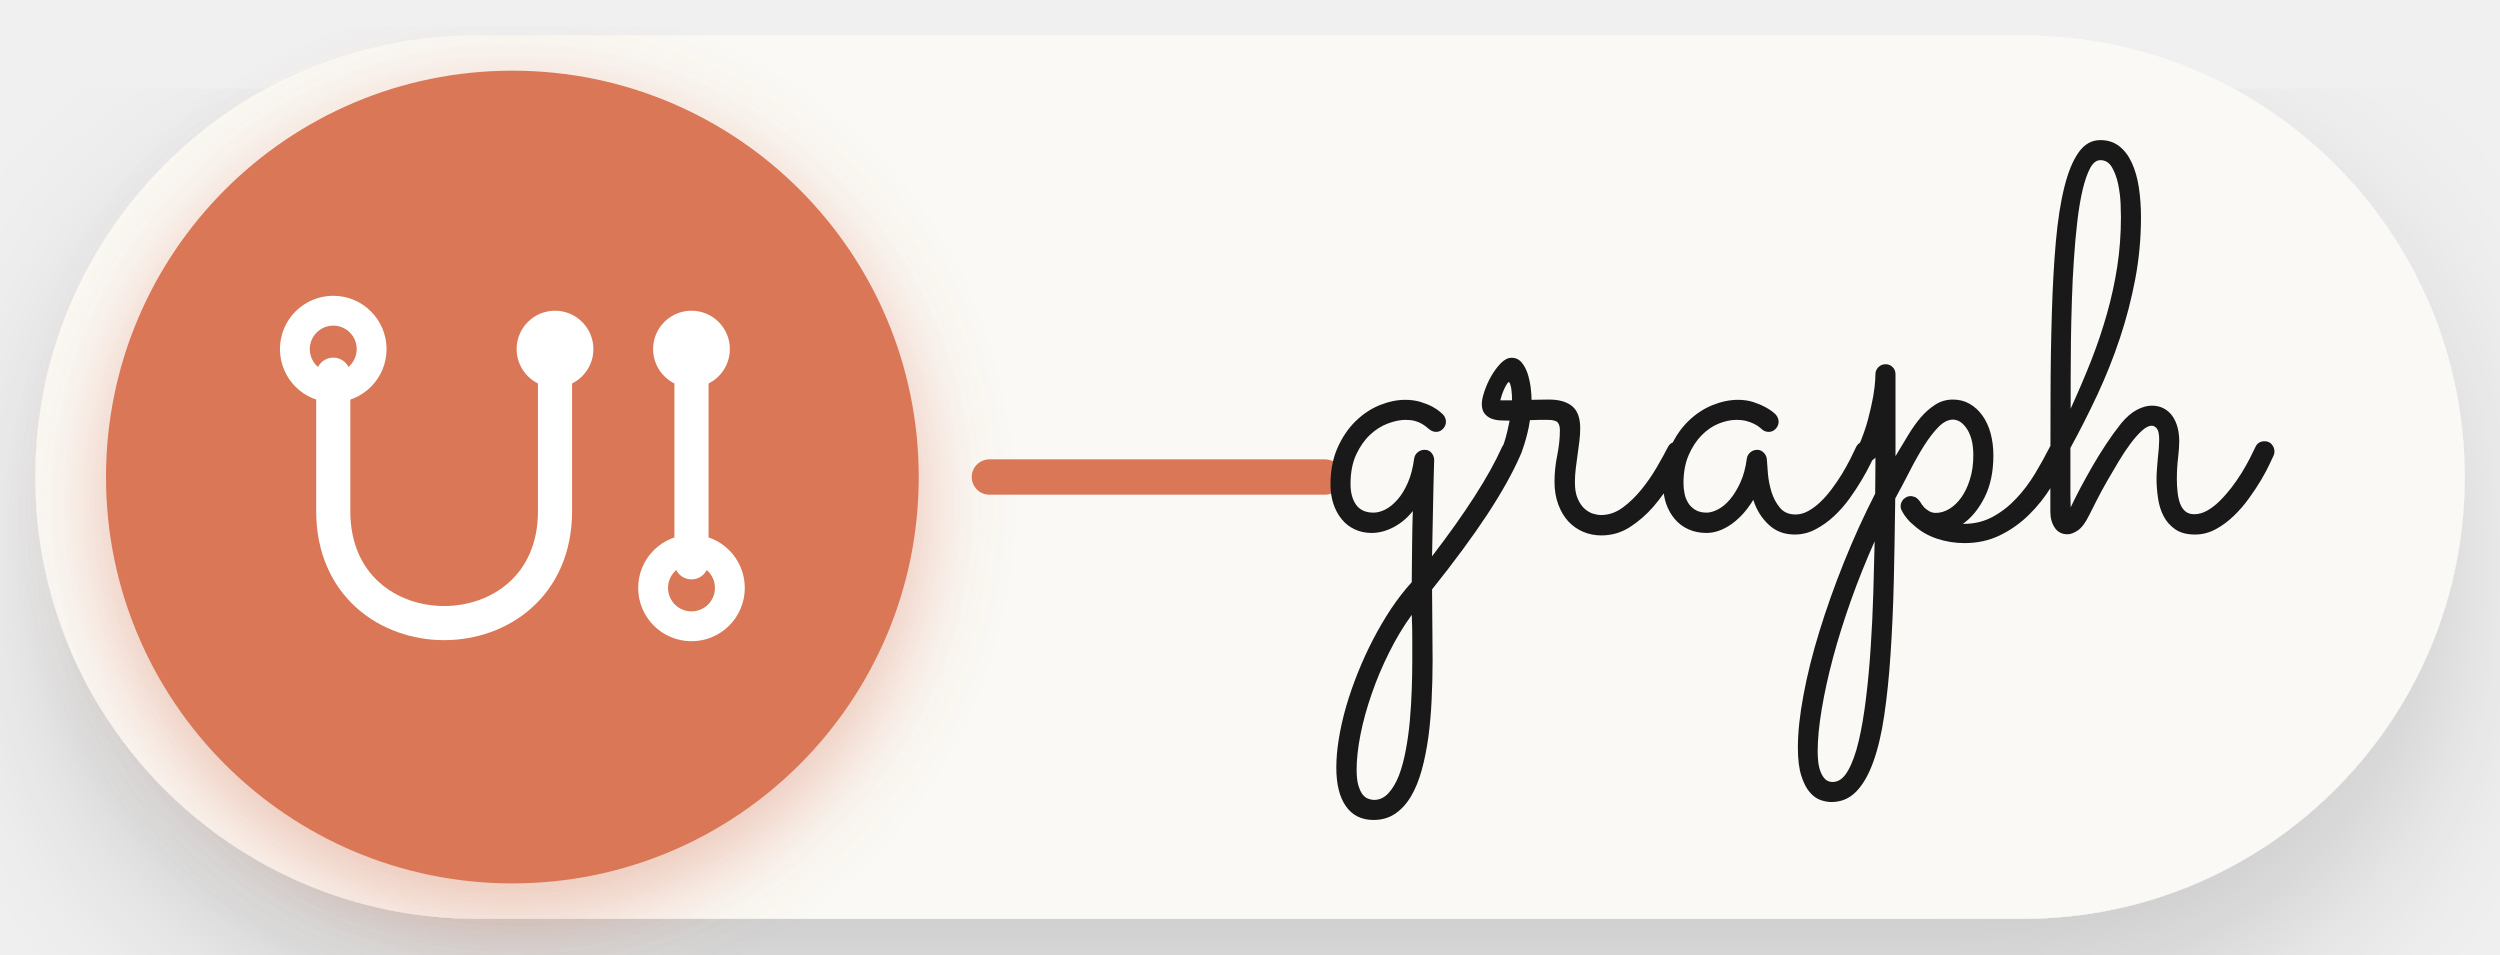
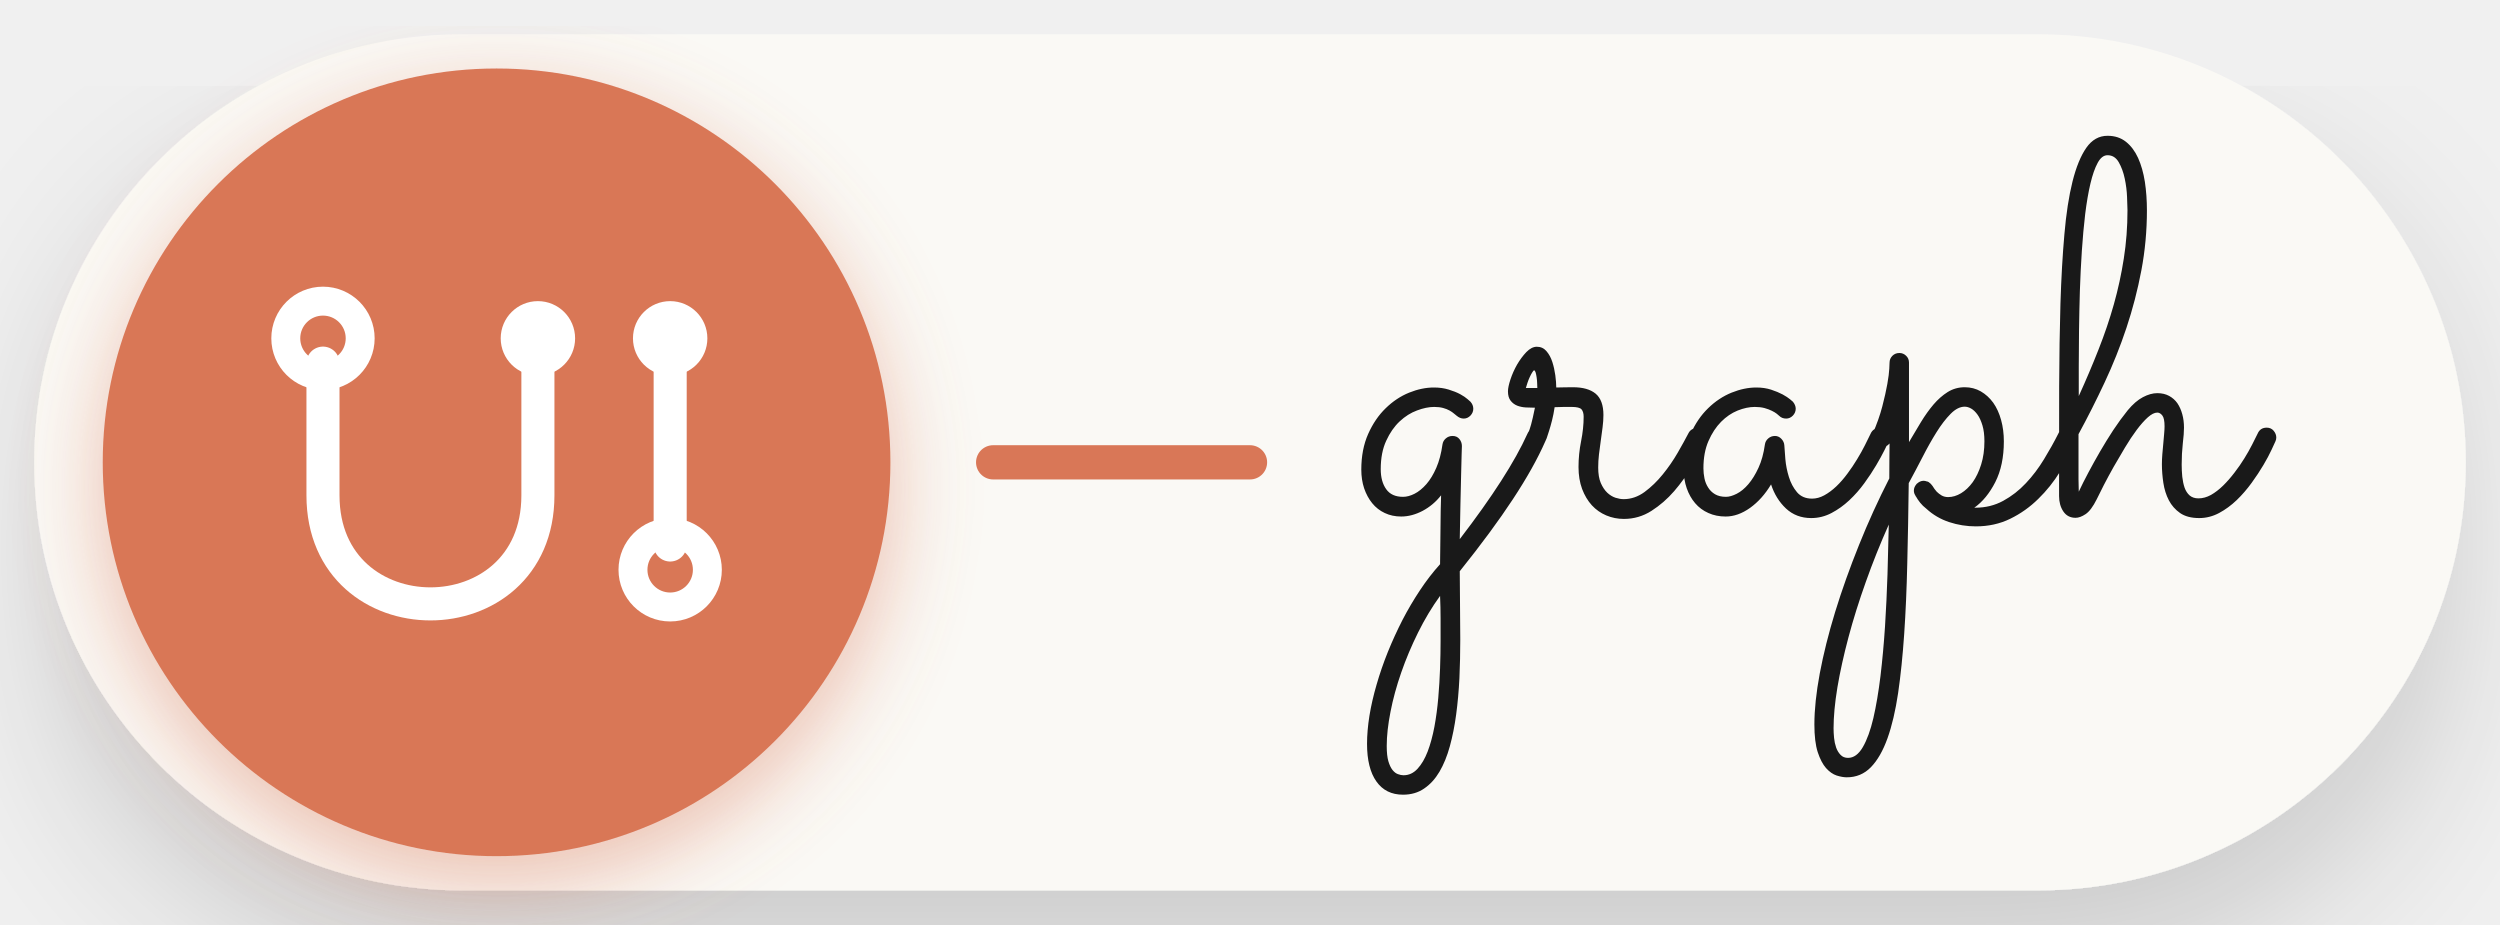
- <svg xmlns="http://www.w3.org/2000/svg" width="283" height="108" viewBox="0 0 283 108" role="img" aria-label="UI-graph">
+ <svg xmlns="http://www.w3.org/2000/svg" width="292" height="108" viewBox="0 0 292 108" role="img" aria-label="UI-graph">
  <defs>
    <filter id="pill" x="-20%" y="-40%" width="140%" height="200%">
      <feDropShadow dx="0" dy="10" stdDeviation="10" flood-color="#191919" flood-opacity="0.16" />
    </filter>
    <filter id="knob" x="-40%" y="-40%" width="180%" height="200%">
      <feDropShadow dx="0" dy="3" stdDeviation="5" flood-color="#D97757" flood-opacity="0.45" />
    </filter>
  </defs>
-   <rect x="4" y="4" width="275" height="100" rx="50" fill="#FAF9F5" filter="url(#pill)" />
+   <rect x="4" y="4" width="284" height="100" rx="50" fill="#FAF9F5" filter="url(#pill)" />
  <circle cx="58" cy="54" r="46" fill="#D97757" filter="url(#knob)" />
  <svg x="30" y="31.5" width="56" height="45" viewBox="0 0 116 92" fill="none">
    <path d="M16 22 V54 C16 89, 68 89, 68 54 V22" stroke="#fff" stroke-width="8" stroke-linecap="round" fill="none" />
    <circle cx="16" cy="16" r="9" fill="none" stroke="#fff" stroke-width="7" />
    <circle cx="68" cy="16" r="9" fill="#fff" />
    <path d="M100 22 V66" stroke="#fff" stroke-width="8" stroke-linecap="round" />
    <circle cx="100" cy="16" r="9" fill="#fff" />
    <circle cx="100" cy="72" r="9" fill="none" stroke="#fff" stroke-width="7" />
  </svg>
-   <path d="M112 54 H150" stroke="#D97757" stroke-width="4" stroke-linecap="round" />
-   <path d="M162.11 62.97Q167.80 55.55 170.01 50.65Q170.16 50.31 170.42 50.15Q170.68 49.98 171.01 49.98Q171.52 49.98 171.86 50.33Q172.19 50.68 172.19 51.13Q172.19 51.34 172.10 51.55Q170.77 54.58 168.32 58.30Q165.86 62.03 162.11 66.72Q162.11 68.63 162.14 70.54Q162.17 72.44 162.17 74.71Q162.17 76.98 162.06 79.21Q161.96 81.43 161.69 83.45Q161.41 85.46 160.94 87.17Q160.47 88.88 159.73 90.14Q158.99 91.39 157.95 92.10Q156.90 92.82 155.48 92.82Q153.45 92.82 152.36 91.27Q151.27 89.73 151.27 86.88Q151.27 85.37 151.56 83.60Q151.85 81.83 152.39 79.95Q152.94 78.07 153.71 76.15Q154.48 74.23 155.42 72.41Q156.36 70.60 157.46 68.93Q158.57 67.27 159.81 65.90Q159.84 63.78 159.85 61.70Q159.87 59.61 159.93 57.85Q159.02 59 157.77 59.67Q156.51 60.33 155.27 60.33Q154.21 60.33 153.35 59.92Q152.48 59.52 151.88 58.77Q151.27 58.03 150.94 57.03Q150.61 56.03 150.61 54.85Q150.61 52.49 151.41 50.69Q152.21 48.89 153.45 47.68Q154.69 46.47 156.19 45.86Q157.69 45.26 159.08 45.26Q160.02 45.26 160.81 45.50Q161.59 45.74 162.15 46.04Q162.71 46.35 163.02 46.62Q163.32 46.89 163.35 46.92Q163.68 47.29 163.68 47.74Q163.68 48.19 163.35 48.54Q163.02 48.89 162.56 48.89Q162.14 48.89 161.75 48.56Q161.63 48.47 161.43 48.30Q161.23 48.13 160.91 47.95Q160.60 47.77 160.16 47.65Q159.72 47.53 159.11 47.53Q158.20 47.53 157.11 47.94Q156.02 48.34 155.09 49.22Q154.15 50.10 153.51 51.48Q152.88 52.86 152.88 54.79Q152.88 56.25 153.51 57.14Q154.15 58.03 155.48 58.03Q156.12 58.03 156.83 57.67Q157.54 57.31 158.20 56.55Q158.87 55.79 159.37 54.64Q159.87 53.49 160.08 51.92Q160.14 51.49 160.47 51.21Q160.81 50.92 161.26 50.92Q161.78 50.92 162.06 51.28Q162.35 51.64 162.35 52.10Q162.35 52.13 162.32 53.02Q162.29 53.92 162.26 55.40Q162.23 56.88 162.19 58.83Q162.14 60.79 162.11 62.97M159.81 69.60Q158.39 71.56 157.24 73.88Q156.08 76.20 155.27 78.56Q154.45 80.92 154.01 83.14Q153.57 85.37 153.57 87.13Q153.57 88.25 153.77 88.91Q153.97 89.58 154.25 89.94Q154.54 90.30 154.89 90.42Q155.24 90.55 155.54 90.55Q156.48 90.55 157.17 89.79Q157.87 89.03 158.36 87.78Q158.84 86.52 159.14 84.88Q159.45 83.25 159.60 81.51Q159.75 79.77 159.81 78.04Q159.87 76.32 159.87 74.86Q159.87 73.56 159.87 72.26Q159.87 70.96 159.81 69.60M173.19 47.56Q173.07 48.38 172.89 49.09Q172.71 49.80 172.54 50.33Q172.37 50.86 172.25 51.19Q172.13 51.52 172.10 51.55Q171.80 52.25 171.04 52.25Q170.62 52.25 170.25 51.93Q169.89 51.61 169.89 51.13Q169.89 50.95 169.95 50.86Q170.01 50.77 170.13 50.49Q170.25 50.22 170.43 49.59Q170.62 48.95 170.89 47.62Q170.37 47.62 169.83 47.59Q169.28 47.56 168.81 47.38Q168.35 47.19 168.04 46.80Q167.74 46.41 167.74 45.71Q167.74 45.20 168.03 44.32Q168.32 43.44 168.80 42.59Q169.28 41.75 169.89 41.12Q170.50 40.50 171.10 40.50Q171.80 40.50 172.24 41.02Q172.67 41.53 172.92 42.27Q173.16 43.02 173.27 43.83Q173.37 44.65 173.37 45.26Q173.89 45.26 174.39 45.24Q174.88 45.23 175.34 45.23Q177.06 45.23 177.97 45.98Q178.88 46.74 178.88 48.47Q178.88 49.16 178.79 49.92Q178.70 50.68 178.58 51.48Q178.46 52.28 178.37 53.07Q178.28 53.85 178.28 54.61Q178.28 55.70 178.58 56.41Q178.88 57.12 179.33 57.55Q179.79 57.97 180.30 58.14Q180.82 58.30 181.24 58.30Q182.54 58.30 183.69 57.46Q184.84 56.61 185.81 55.41Q186.78 54.22 187.55 52.89Q188.33 51.55 188.84 50.55Q188.99 50.28 189.26 50.13Q189.54 49.98 189.84 49.98Q190.38 49.98 190.69 50.33Q190.99 50.68 190.99 51.10Q190.99 51.40 190.87 51.64Q190.17 52.89 189.25 54.44Q188.33 56 187.15 57.37Q185.96 58.73 184.50 59.67Q183.03 60.61 181.27 60.61Q180.18 60.61 179.21 60.20Q178.25 59.79 177.53 59.02Q176.82 58.24 176.40 57.11Q175.97 55.97 175.97 54.55Q175.97 53.04 176.28 51.54Q176.58 50.04 176.58 48.68Q176.58 48.10 176.32 47.81Q176.07 47.53 175.19 47.53Q174.76 47.53 174.26 47.53Q173.76 47.53 173.19 47.56M169.83 45.32L171.16 45.32Q171.16 45.11 171.15 44.76Q171.13 44.41 171.09 44.08Q171.04 43.74 170.96 43.50Q170.89 43.26 170.80 43.26Q170.71 43.26 170.57 43.49Q170.43 43.71 170.28 44.03Q170.13 44.35 170.01 44.71Q169.89 45.08 169.83 45.32M212.21 51.55Q212.09 51.80 211.71 52.57Q211.33 53.34 210.74 54.34Q210.15 55.34 209.37 56.43Q208.58 57.52 207.61 58.43Q206.64 59.33 205.52 59.92Q204.40 60.51 203.16 60.51Q201.40 60.51 200.21 59.39Q199.01 58.27 198.47 56.58Q197.44 58.30 196.02 59.32Q194.59 60.33 193.17 60.33Q192.05 60.33 191.14 59.92Q190.23 59.52 189.60 58.77Q188.96 58.03 188.61 57.03Q188.27 56.03 188.27 54.85Q188.27 52.49 189.07 50.69Q189.87 48.89 191.11 47.68Q192.35 46.47 193.85 45.86Q195.35 45.26 196.74 45.26Q197.68 45.26 198.47 45.51Q199.25 45.77 199.81 46.07Q200.38 46.38 200.68 46.63Q200.98 46.89 201.01 46.92Q201.34 47.32 201.34 47.74Q201.34 48.19 201.01 48.54Q200.68 48.89 200.22 48.89Q199.74 48.89 199.41 48.56Q199.35 48.50 199.13 48.33Q198.92 48.16 198.56 47.98Q198.20 47.80 197.70 47.66Q197.20 47.53 196.56 47.53Q195.62 47.53 194.56 47.95Q193.50 48.38 192.63 49.27Q191.75 50.16 191.16 51.51Q190.57 52.86 190.57 54.70Q190.57 55.28 190.69 55.87Q190.81 56.46 191.11 56.94Q191.41 57.43 191.93 57.73Q192.44 58.03 193.20 58.03Q193.75 58.03 194.46 57.67Q195.17 57.31 195.82 56.55Q196.47 55.79 197 54.64Q197.53 53.49 197.74 51.92Q197.80 51.49 198.13 51.21Q198.47 50.92 198.92 50.92Q199.35 50.92 199.66 51.25Q199.98 51.58 200.01 52.01Q200.04 52.58 200.13 53.63Q200.22 54.67 200.54 55.70Q200.86 56.73 201.50 57.49Q202.13 58.24 203.25 58.24Q203.98 58.24 204.69 57.85Q205.40 57.46 206.08 56.81Q206.76 56.16 207.38 55.32Q208 54.49 208.52 53.64Q209.03 52.79 209.43 52.01Q209.82 51.22 210.09 50.65Q210.24 50.31 210.53 50.13Q210.82 49.95 211.15 49.95Q211.67 49.95 211.98 50.33Q212.30 50.71 212.30 51.13Q212.30 51.34 212.21 51.55M225.65 51.55Q225.65 54.34 224.65 56.31Q223.66 58.27 222.20 59.30L222.32 59.30Q224.11 59.30 225.58 58.50Q227.05 57.70 228.23 56.44Q229.41 55.19 230.35 53.64Q231.28 52.10 232.01 50.65Q232.16 50.31 232.45 50.13Q232.74 49.95 233.07 49.95Q233.58 49.95 233.89 50.31Q234.19 50.68 234.19 51.10Q234.19 51.34 234.10 51.55Q233.31 53.31 232.22 55.08Q231.13 56.85 229.68 58.27Q228.23 59.70 226.41 60.59Q224.59 61.48 222.38 61.48Q220.78 61.48 219.27 60.98Q217.75 60.48 216.60 59.42Q216.18 59.09 215.88 58.71Q215.57 58.33 215.39 58Q215.33 57.94 215.33 57.88Q215.15 57.61 215.15 57.31Q215.15 56.91 215.42 56.58Q215.45 56.52 215.48 56.50Q215.51 56.49 215.54 56.46Q215.84 56.19 216.21 56.16L216.30 56.16Q216.45 56.16 216.51 56.19Q216.54 56.19 216.56 56.20Q216.57 56.22 216.60 56.22Q216.69 56.22 216.81 56.28Q216.84 56.31 216.87 56.31Q217.15 56.49 217.33 56.76Q217.54 57.12 217.81 57.43Q218.05 57.67 218.39 57.87Q218.72 58.06 219.14 58.06Q219.90 58.06 220.66 57.61Q221.42 57.15 222.02 56.31Q222.63 55.46 223 54.25Q223.38 53.04 223.38 51.55Q223.38 50.46 223.16 49.69Q222.93 48.92 222.58 48.44Q222.23 47.95 221.84 47.72Q221.45 47.50 221.08 47.50Q220.26 47.50 219.43 48.34Q218.60 49.19 217.78 50.49Q216.96 51.80 216.16 53.37Q215.36 54.94 214.54 56.43Q214.48 61.33 214.38 65.78Q214.27 70.23 214.01 74.05Q213.76 77.86 213.30 80.95Q212.85 84.04 212.06 86.23Q211.27 88.43 210.12 89.61Q208.97 90.79 207.31 90.79Q206.79 90.79 206.13 90.58Q205.46 90.36 204.89 89.71Q204.31 89.06 203.92 87.85Q203.52 86.64 203.52 84.61Q203.52 82.04 204.16 78.65Q204.79 75.26 205.96 71.46Q207.13 67.66 208.73 63.66Q210.33 59.67 212.27 55.88Q212.27 54.82 212.29 53.79Q212.30 52.76 212.30 51.80Q211.91 52.25 211.36 52.25Q210.85 52.25 210.55 51.89Q210.24 51.52 210.24 51.10Q210.24 50.89 210.33 50.65Q211.06 48.98 211.46 47.48Q211.85 45.98 212.05 44.85Q212.24 43.71 212.27 43.05Q212.30 42.38 212.30 42.35Q212.30 41.90 212.64 41.56Q212.97 41.23 213.45 41.23Q213.91 41.23 214.24 41.55Q214.57 41.87 214.57 42.35L214.57 51.64Q215.27 50.46 215.97 49.31Q216.66 48.16 217.43 47.25Q218.21 46.35 219.10 45.79Q219.99 45.23 221.08 45.23Q222.11 45.23 222.96 45.71Q223.81 46.20 224.41 47.04Q225.02 47.89 225.34 49.06Q225.65 50.22 225.65 51.55M212.21 61.27Q210.73 64.60 209.53 67.96Q208.34 71.32 207.50 74.44Q206.67 77.56 206.22 80.28Q205.76 83.01 205.76 85.07Q205.76 85.58 205.82 86.19Q205.88 86.79 206.07 87.31Q206.25 87.82 206.58 88.17Q206.91 88.52 207.46 88.52Q208.46 88.52 209.18 87.26Q209.91 86 210.41 83.87Q210.91 81.74 211.24 78.97Q211.58 76.20 211.77 73.17Q211.97 70.14 212.06 67.07Q212.15 64 212.21 61.27M234.37 56L234.40 57.43Q234.89 56.40 235.52 55.20Q236.16 54.01 236.88 52.75Q237.61 51.49 238.43 50.25Q239.25 49.01 240.12 47.92Q241 46.86 241.90 46.39Q242.79 45.92 243.58 45.92Q244.36 45.92 244.95 46.24Q245.54 46.56 245.92 47.10Q246.30 47.65 246.50 48.38Q246.69 49.10 246.69 49.95Q246.69 50.65 246.56 51.81Q246.42 52.98 246.42 54.25Q246.42 54.97 246.50 55.69Q246.57 56.40 246.77 56.96Q246.97 57.52 247.36 57.87Q247.75 58.21 248.39 58.21Q249.12 58.21 249.84 57.81Q250.57 57.40 251.26 56.72Q251.96 56.03 252.60 55.20Q253.23 54.37 253.75 53.54Q254.26 52.70 254.66 51.93Q255.05 51.16 255.29 50.65Q255.59 49.95 256.35 49.95Q256.87 49.95 257.17 50.31Q257.47 50.68 257.47 51.10Q257.47 51.34 257.38 51.55Q257.26 51.80 256.91 52.55Q256.56 53.31 255.97 54.31Q255.38 55.31 254.59 56.40Q253.81 57.49 252.85 58.41Q251.90 59.33 250.80 59.92Q249.69 60.51 248.48 60.51Q247.09 60.51 246.24 59.92Q245.39 59.33 244.92 58.43Q244.45 57.52 244.29 56.40Q244.12 55.28 244.12 54.22Q244.12 53.67 244.17 53.05Q244.21 52.43 244.27 51.83Q244.33 51.22 244.38 50.69Q244.42 50.16 244.42 49.80Q244.42 48.86 244.17 48.53Q243.91 48.19 243.58 48.19Q243.09 48.19 242.47 48.75Q241.85 49.31 241.17 50.22Q240.49 51.13 239.81 52.27Q239.13 53.40 238.49 54.52Q237.85 55.64 237.34 56.65Q236.82 57.67 236.49 58.33Q235.86 59.61 235.20 60.05Q234.55 60.48 234.04 60.48Q233.10 60.48 232.60 59.74Q232.10 59 232.10 57.94L232.10 56.03Q232.10 50.31 232.12 45.12Q232.13 39.93 232.27 35.46Q232.40 31 232.72 27.38Q233.04 23.76 233.68 21.20Q234.31 18.65 235.30 17.25Q236.28 15.86 237.76 15.86Q239.03 15.86 239.91 16.56Q240.79 17.25 241.33 18.45Q241.88 19.65 242.12 21.23Q242.36 22.82 242.36 24.58Q242.36 28.15 241.71 31.59Q241.06 35.02 239.97 38.29Q238.88 41.56 237.43 44.67Q235.98 47.77 234.37 50.71Q234.37 51.25 234.37 52.01Q234.37 52.76 234.37 53.52Q234.37 54.28 234.37 54.94Q234.37 55.61 234.37 56M234.40 46.26Q235.67 43.47 236.72 40.82Q237.76 38.17 238.50 35.54Q239.25 32.91 239.67 30.20Q240.09 27.49 240.09 24.55Q240.09 24.07 240.05 23.01Q240 21.95 239.78 20.86Q239.55 19.77 239.08 18.95Q238.61 18.13 237.76 18.13Q237.10 18.13 236.61 19.02Q236.13 19.92 235.76 21.45Q235.40 22.98 235.16 25Q234.92 27.03 234.77 29.30Q234.61 31.57 234.54 33.96Q234.46 36.36 234.43 38.61Q234.40 40.87 234.40 42.83Q234.40 44.80 234.40 46.26" fill="#191919" />
+   <path d="M116 54 H146" stroke="#D97757" stroke-width="4" stroke-linecap="round" />
+   <path d="M170.50 62.97Q176.20 55.55 178.41 50.65Q178.56 50.31 178.81 50.15Q179.07 49.98 179.40 49.98Q179.92 49.98 180.25 50.33Q180.58 50.68 180.58 51.13Q180.58 51.34 180.49 51.55Q179.16 54.58 176.71 58.30Q174.26 62.03 170.50 66.72Q170.50 68.63 170.53 70.54Q170.56 72.44 170.56 74.71Q170.56 76.98 170.46 79.21Q170.35 81.43 170.08 83.45Q169.81 85.46 169.34 87.17Q168.87 88.88 168.13 90.14Q167.39 91.39 166.34 92.10Q165.30 92.82 163.87 92.82Q161.85 92.82 160.76 91.27Q159.67 89.73 159.67 86.88Q159.67 85.37 159.95 83.60Q160.24 81.83 160.79 79.95Q161.33 78.07 162.10 76.15Q162.88 74.23 163.81 72.41Q164.75 70.60 165.86 68.93Q166.96 67.27 168.20 65.90Q168.23 63.78 168.25 61.70Q168.26 59.61 168.32 57.85Q167.42 59 166.16 59.67Q164.90 60.33 163.66 60.33Q162.60 60.33 161.74 59.92Q160.88 59.52 160.27 58.77Q159.67 58.03 159.33 57.03Q159 56.03 159 54.85Q159 52.49 159.80 50.69Q160.60 48.89 161.85 47.68Q163.09 46.47 164.59 45.86Q166.08 45.26 167.48 45.26Q168.42 45.26 169.20 45.50Q169.99 45.74 170.55 46.04Q171.11 46.35 171.41 46.62Q171.71 46.89 171.75 46.92Q172.08 47.29 172.08 47.74Q172.08 48.19 171.75 48.54Q171.41 48.89 170.96 48.89Q170.53 48.89 170.14 48.56Q170.02 48.47 169.82 48.30Q169.63 48.13 169.31 47.95Q168.99 47.77 168.55 47.65Q168.11 47.53 167.51 47.53Q166.60 47.53 165.51 47.94Q164.42 48.34 163.48 49.22Q162.54 50.10 161.91 51.48Q161.27 52.86 161.27 54.79Q161.27 56.25 161.91 57.14Q162.54 58.03 163.87 58.03Q164.51 58.03 165.22 57.67Q165.93 57.31 166.60 56.55Q167.26 55.79 167.76 54.64Q168.26 53.49 168.48 51.92Q168.54 51.49 168.87 51.21Q169.20 50.92 169.66 50.92Q170.17 50.92 170.46 51.28Q170.75 51.64 170.75 52.10Q170.75 52.13 170.72 53.02Q170.69 53.92 170.66 55.40Q170.63 56.88 170.58 58.83Q170.53 60.79 170.50 62.97M168.20 69.60Q166.78 71.56 165.63 73.88Q164.48 76.20 163.66 78.56Q162.84 80.92 162.41 83.14Q161.97 85.37 161.97 87.13Q161.97 88.25 162.16 88.91Q162.36 89.58 162.65 89.94Q162.94 90.30 163.28 90.42Q163.63 90.55 163.93 90.55Q164.87 90.55 165.57 89.79Q166.27 89.03 166.75 87.78Q167.23 86.52 167.54 84.88Q167.84 83.25 167.99 81.51Q168.14 79.77 168.20 78.04Q168.26 76.32 168.26 74.86Q168.26 73.56 168.26 72.26Q168.26 70.96 168.20 69.60M181.58 47.56Q181.46 48.38 181.28 49.09Q181.10 49.80 180.93 50.33Q180.77 50.86 180.65 51.19Q180.52 51.52 180.49 51.55Q180.19 52.25 179.43 52.25Q179.01 52.25 178.65 51.93Q178.28 51.61 178.28 51.13Q178.28 50.95 178.34 50.86Q178.41 50.77 178.53 50.49Q178.65 50.22 178.83 49.59Q179.01 48.95 179.28 47.62Q178.77 47.62 178.22 47.59Q177.68 47.56 177.21 47.38Q176.74 47.19 176.44 46.80Q176.13 46.41 176.13 45.71Q176.13 45.20 176.42 44.32Q176.71 43.44 177.19 42.59Q177.68 41.75 178.28 41.12Q178.89 40.50 179.50 40.50Q180.19 40.50 180.63 41.02Q181.07 41.53 181.31 42.27Q181.55 43.02 181.66 43.83Q181.77 44.65 181.77 45.26Q182.28 45.26 182.78 45.24Q183.28 45.23 183.73 45.23Q185.46 45.23 186.37 45.98Q187.28 46.74 187.28 48.47Q187.28 49.16 187.18 49.92Q187.09 50.68 186.97 51.48Q186.85 52.28 186.76 53.07Q186.67 53.85 186.67 54.61Q186.67 55.70 186.97 56.41Q187.28 57.12 187.73 57.55Q188.18 57.97 188.70 58.14Q189.21 58.30 189.64 58.30Q190.94 58.30 192.09 57.46Q193.24 56.61 194.21 55.41Q195.18 54.22 195.95 52.89Q196.72 51.55 197.24 50.55Q197.39 50.28 197.66 50.13Q197.93 49.98 198.23 49.98Q198.78 49.98 199.08 50.33Q199.38 50.68 199.38 51.10Q199.38 51.40 199.26 51.64Q198.57 52.89 197.64 54.44Q196.72 56 195.54 57.37Q194.36 58.73 192.89 59.67Q191.42 60.61 189.67 60.61Q188.58 60.61 187.61 60.20Q186.64 59.79 185.93 59.02Q185.22 58.24 184.79 57.11Q184.37 55.97 184.37 54.55Q184.37 53.04 184.67 51.54Q184.97 50.04 184.97 48.68Q184.97 48.10 184.72 47.81Q184.46 47.53 183.58 47.53Q183.16 47.53 182.66 47.53Q182.16 47.53 181.58 47.56M178.22 45.32L179.56 45.32Q179.56 45.11 179.54 44.76Q179.53 44.41 179.48 44.08Q179.43 43.74 179.36 43.50Q179.28 43.26 179.19 43.26Q179.10 43.26 178.97 43.49Q178.83 43.71 178.68 44.03Q178.53 44.35 178.41 44.71Q178.28 45.08 178.22 45.32M220.61 51.55Q220.49 51.80 220.11 52.57Q219.73 53.34 219.14 54.34Q218.55 55.34 217.76 56.43Q216.97 57.52 216 58.43Q215.04 59.33 213.92 59.92Q212.80 60.51 211.55 60.51Q209.80 60.51 208.60 59.39Q207.41 58.27 206.86 56.58Q205.83 58.30 204.41 59.32Q202.99 60.33 201.56 60.33Q200.44 60.33 199.54 59.92Q198.63 59.52 197.99 58.77Q197.36 58.03 197.01 57.03Q196.66 56.03 196.66 54.85Q196.66 52.49 197.46 50.69Q198.26 48.89 199.51 47.68Q200.75 46.47 202.25 45.86Q203.74 45.26 205.14 45.26Q206.08 45.26 206.86 45.51Q207.65 45.77 208.21 46.07Q208.77 46.38 209.07 46.63Q209.38 46.89 209.41 46.92Q209.74 47.32 209.74 47.74Q209.74 48.19 209.41 48.54Q209.07 48.89 208.62 48.89Q208.13 48.89 207.80 48.56Q207.74 48.50 207.53 48.33Q207.32 48.16 206.95 47.98Q206.59 47.80 206.09 47.66Q205.59 47.53 204.96 47.53Q204.02 47.53 202.96 47.95Q201.90 48.38 201.02 49.27Q200.14 50.16 199.55 51.51Q198.96 52.86 198.96 54.70Q198.96 55.28 199.08 55.87Q199.20 56.46 199.51 56.94Q199.81 57.43 200.32 57.73Q200.84 58.03 201.59 58.03Q202.14 58.03 202.85 57.67Q203.56 57.31 204.21 56.55Q204.86 55.79 205.39 54.64Q205.92 53.49 206.14 51.92Q206.20 51.49 206.53 51.21Q206.86 50.92 207.32 50.92Q207.74 50.92 208.06 51.25Q208.38 51.58 208.41 52.01Q208.44 52.58 208.53 53.63Q208.62 54.67 208.94 55.70Q209.25 56.73 209.89 57.49Q210.53 58.24 211.65 58.24Q212.37 58.24 213.08 57.85Q213.79 57.46 214.48 56.81Q215.16 56.16 215.78 55.32Q216.40 54.49 216.91 53.64Q217.43 52.79 217.82 52.01Q218.21 51.22 218.49 50.65Q218.64 50.31 218.93 50.13Q219.21 49.95 219.55 49.95Q220.06 49.95 220.38 50.33Q220.70 50.71 220.70 51.13Q220.70 51.34 220.61 51.55M234.05 51.55Q234.05 54.34 233.05 56.31Q232.05 58.27 230.60 59.30L230.72 59.30Q232.50 59.30 233.97 58.50Q235.44 57.70 236.62 56.44Q237.80 55.19 238.74 53.64Q239.68 52.10 240.41 50.65Q240.56 50.31 240.84 50.13Q241.13 49.95 241.46 49.95Q241.98 49.95 242.28 50.31Q242.58 50.68 242.58 51.10Q242.58 51.34 242.49 51.55Q241.71 53.31 240.62 55.08Q239.53 56.85 238.07 58.27Q236.62 59.70 234.80 60.59Q232.99 61.48 230.78 61.48Q229.17 61.48 227.66 60.98Q226.15 60.48 225 59.42Q224.57 59.09 224.27 58.71Q223.97 58.33 223.79 58Q223.72 57.94 223.72 57.88Q223.54 57.61 223.54 57.31Q223.54 56.91 223.82 56.58Q223.85 56.52 223.88 56.50Q223.91 56.49 223.94 56.46Q224.24 56.19 224.60 56.16L224.69 56.16Q224.84 56.16 224.91 56.19Q224.94 56.19 224.95 56.20Q224.97 56.22 225 56.22Q225.09 56.22 225.21 56.28Q225.24 56.31 225.27 56.31Q225.54 56.49 225.72 56.76Q225.93 57.12 226.21 57.43Q226.45 57.67 226.78 57.87Q227.12 58.06 227.54 58.06Q228.30 58.06 229.05 57.61Q229.81 57.15 230.42 56.31Q231.02 55.46 231.40 54.25Q231.78 53.04 231.78 51.55Q231.78 50.46 231.55 49.69Q231.32 48.92 230.98 48.44Q230.63 47.95 230.23 47.72Q229.84 47.50 229.48 47.50Q228.66 47.50 227.83 48.34Q226.99 49.19 226.18 50.49Q225.36 51.80 224.56 53.37Q223.75 54.94 222.94 56.43Q222.88 61.33 222.77 65.78Q222.67 70.23 222.41 74.05Q222.15 77.86 221.70 80.95Q221.24 84.04 220.46 86.23Q219.67 88.43 218.52 89.61Q217.37 90.79 215.70 90.79Q215.19 90.79 214.52 90.58Q213.86 90.36 213.28 89.71Q212.71 89.06 212.31 87.85Q211.92 86.64 211.92 84.61Q211.92 82.04 212.55 78.65Q213.19 75.26 214.35 71.46Q215.52 67.66 217.13 63.66Q218.73 59.67 220.67 55.88Q220.67 54.82 220.68 53.79Q220.70 52.76 220.70 51.80Q220.30 52.25 219.76 52.25Q219.24 52.25 218.94 51.89Q218.64 51.52 218.64 51.10Q218.64 50.89 218.73 50.65Q219.46 48.98 219.85 47.48Q220.24 45.98 220.44 44.85Q220.64 43.71 220.67 43.05Q220.70 42.38 220.70 42.35Q220.70 41.90 221.03 41.56Q221.36 41.23 221.85 41.23Q222.30 41.23 222.63 41.55Q222.97 41.87 222.97 42.35L222.97 51.64Q223.66 50.46 224.36 49.31Q225.06 48.16 225.83 47.25Q226.60 46.35 227.49 45.79Q228.39 45.23 229.48 45.23Q230.51 45.23 231.35 45.71Q232.20 46.20 232.81 47.04Q233.41 47.89 233.73 49.06Q234.05 50.22 234.05 51.55M220.61 61.27Q219.12 64.60 217.93 67.96Q216.73 71.32 215.90 74.44Q215.07 77.56 214.61 80.28Q214.16 83.01 214.16 85.07Q214.16 85.58 214.22 86.19Q214.28 86.79 214.46 87.31Q214.64 87.82 214.98 88.17Q215.31 88.52 215.85 88.52Q216.85 88.52 217.58 87.26Q218.31 86 218.81 83.87Q219.30 81.74 219.64 78.97Q219.97 76.20 220.17 73.17Q220.36 70.14 220.46 67.07Q220.55 64 220.61 61.27M242.77 56L242.80 57.43Q243.28 56.40 243.92 55.20Q244.55 54.01 245.28 52.75Q246.01 51.49 246.82 50.25Q247.64 49.01 248.52 47.92Q249.40 46.86 250.29 46.39Q251.18 45.92 251.97 45.92Q252.76 45.92 253.35 46.24Q253.94 46.56 254.32 47.10Q254.69 47.65 254.89 48.38Q255.09 49.10 255.09 49.95Q255.09 50.65 254.95 51.81Q254.82 52.98 254.82 54.25Q254.82 54.97 254.89 55.69Q254.97 56.40 255.16 56.96Q255.36 57.52 255.75 57.87Q256.15 58.21 256.78 58.21Q257.51 58.21 258.24 57.81Q258.96 57.40 259.66 56.72Q260.36 56.03 260.99 55.20Q261.63 54.37 262.14 53.54Q262.66 52.70 263.05 51.93Q263.44 51.16 263.69 50.65Q263.99 49.95 264.75 49.95Q265.26 49.95 265.56 50.31Q265.87 50.68 265.87 51.10Q265.87 51.34 265.77 51.55Q265.65 51.80 265.31 52.55Q264.96 53.31 264.37 54.31Q263.78 55.31 262.99 56.40Q262.20 57.49 261.25 58.41Q260.29 59.33 259.19 59.92Q258.08 60.51 256.87 60.51Q255.48 60.51 254.63 59.92Q253.79 59.33 253.32 58.43Q252.85 57.52 252.68 56.40Q252.51 55.28 252.51 54.22Q252.51 53.67 252.56 53.05Q252.61 52.43 252.67 51.83Q252.73 51.22 252.77 50.69Q252.82 50.16 252.82 49.80Q252.82 48.86 252.56 48.53Q252.30 48.19 251.97 48.19Q251.49 48.19 250.86 48.75Q250.24 49.31 249.56 50.22Q248.88 51.13 248.20 52.27Q247.52 53.40 246.88 54.52Q246.25 55.64 245.73 56.65Q245.22 57.67 244.89 58.33Q244.25 59.61 243.60 60.05Q242.95 60.48 242.43 60.48Q241.50 60.48 241 59.74Q240.50 59 240.50 57.94L240.50 56.03Q240.50 50.31 240.51 45.12Q240.53 39.93 240.66 35.46Q240.80 31 241.12 27.38Q241.43 23.76 242.07 21.20Q242.71 18.65 243.69 17.25Q244.67 15.86 246.16 15.86Q247.43 15.86 248.31 16.56Q249.18 17.25 249.73 18.45Q250.27 19.65 250.52 21.23Q250.76 22.82 250.76 24.58Q250.76 28.15 250.11 31.59Q249.46 35.02 248.37 38.29Q247.28 41.56 245.82 44.67Q244.37 47.77 242.77 50.71Q242.77 51.25 242.77 52.01Q242.77 52.76 242.77 53.52Q242.77 54.28 242.77 54.94Q242.77 55.61 242.77 56M242.80 46.26Q244.07 43.47 245.11 40.82Q246.16 38.17 246.90 35.54Q247.64 32.91 248.06 30.20Q248.49 27.49 248.49 24.55Q248.49 24.07 248.44 23.01Q248.40 21.95 248.17 20.86Q247.94 19.77 247.47 18.95Q247 18.13 246.16 18.13Q245.49 18.13 245.01 19.02Q244.52 19.92 244.16 21.45Q243.80 22.98 243.55 25Q243.31 27.03 243.16 29.30Q243.01 31.57 242.93 33.96Q242.86 36.36 242.83 38.61Q242.80 40.87 242.80 42.83Q242.80 44.80 242.80 46.26" fill="#191919" />
</svg>
